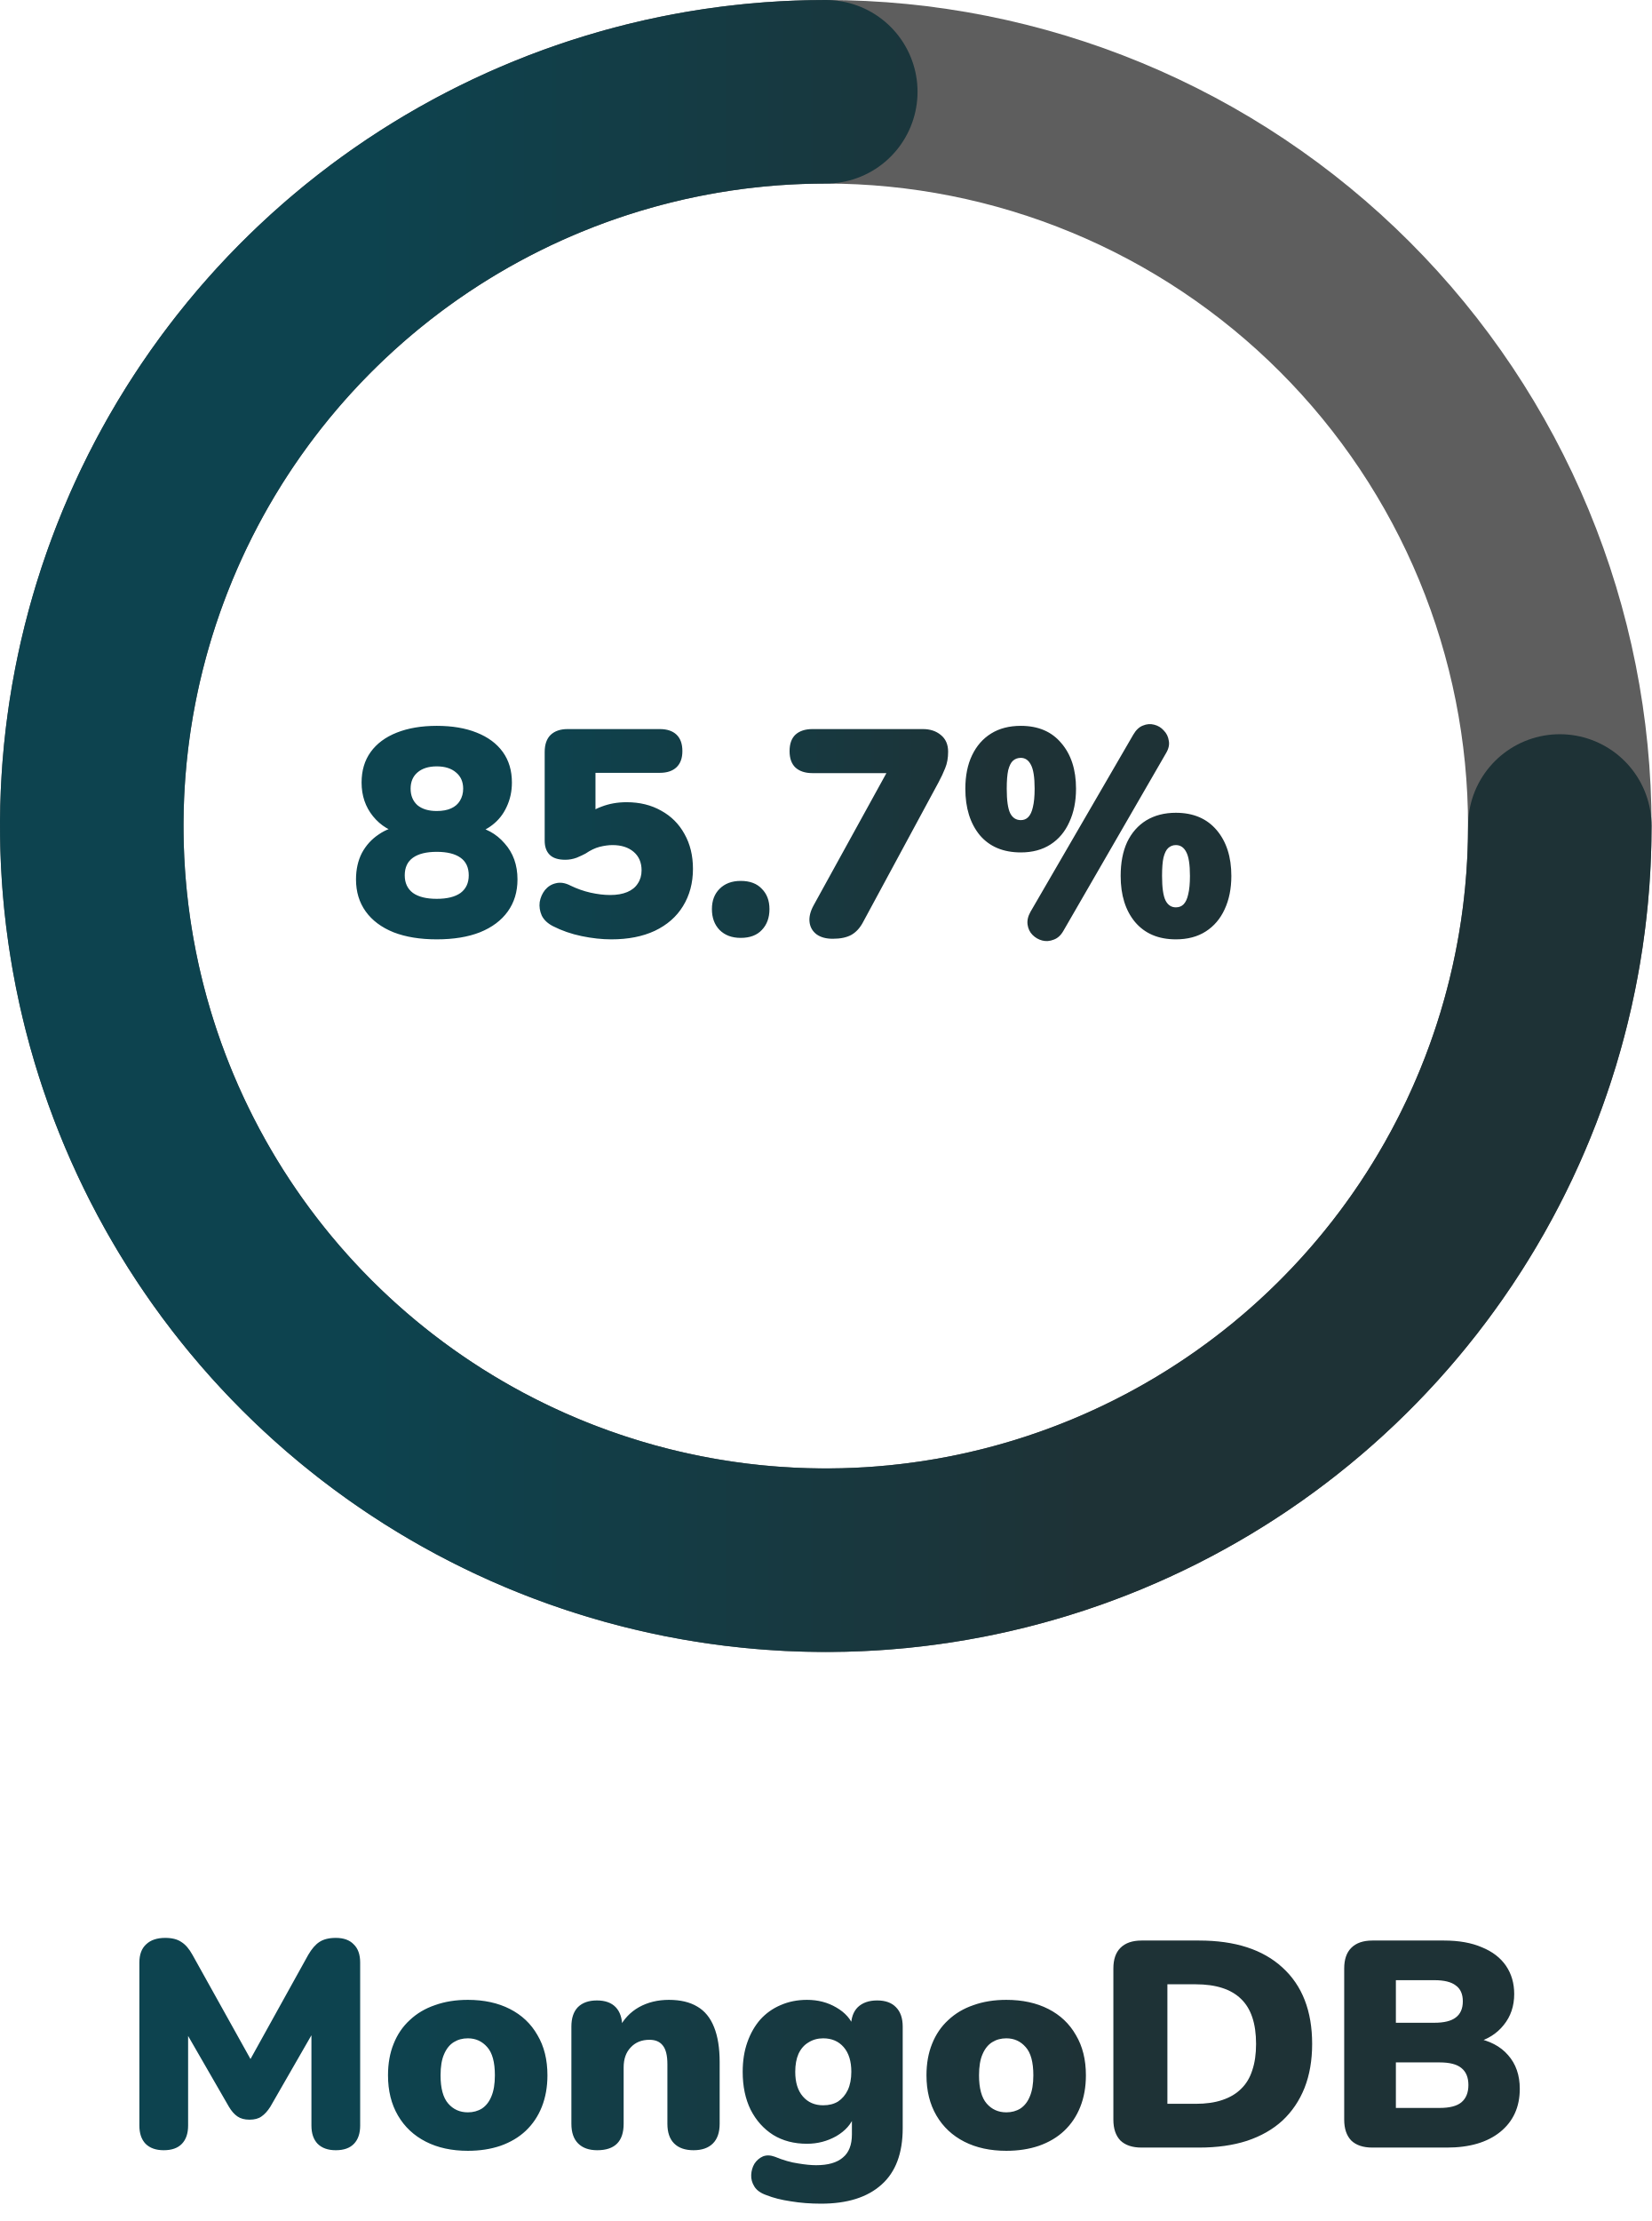
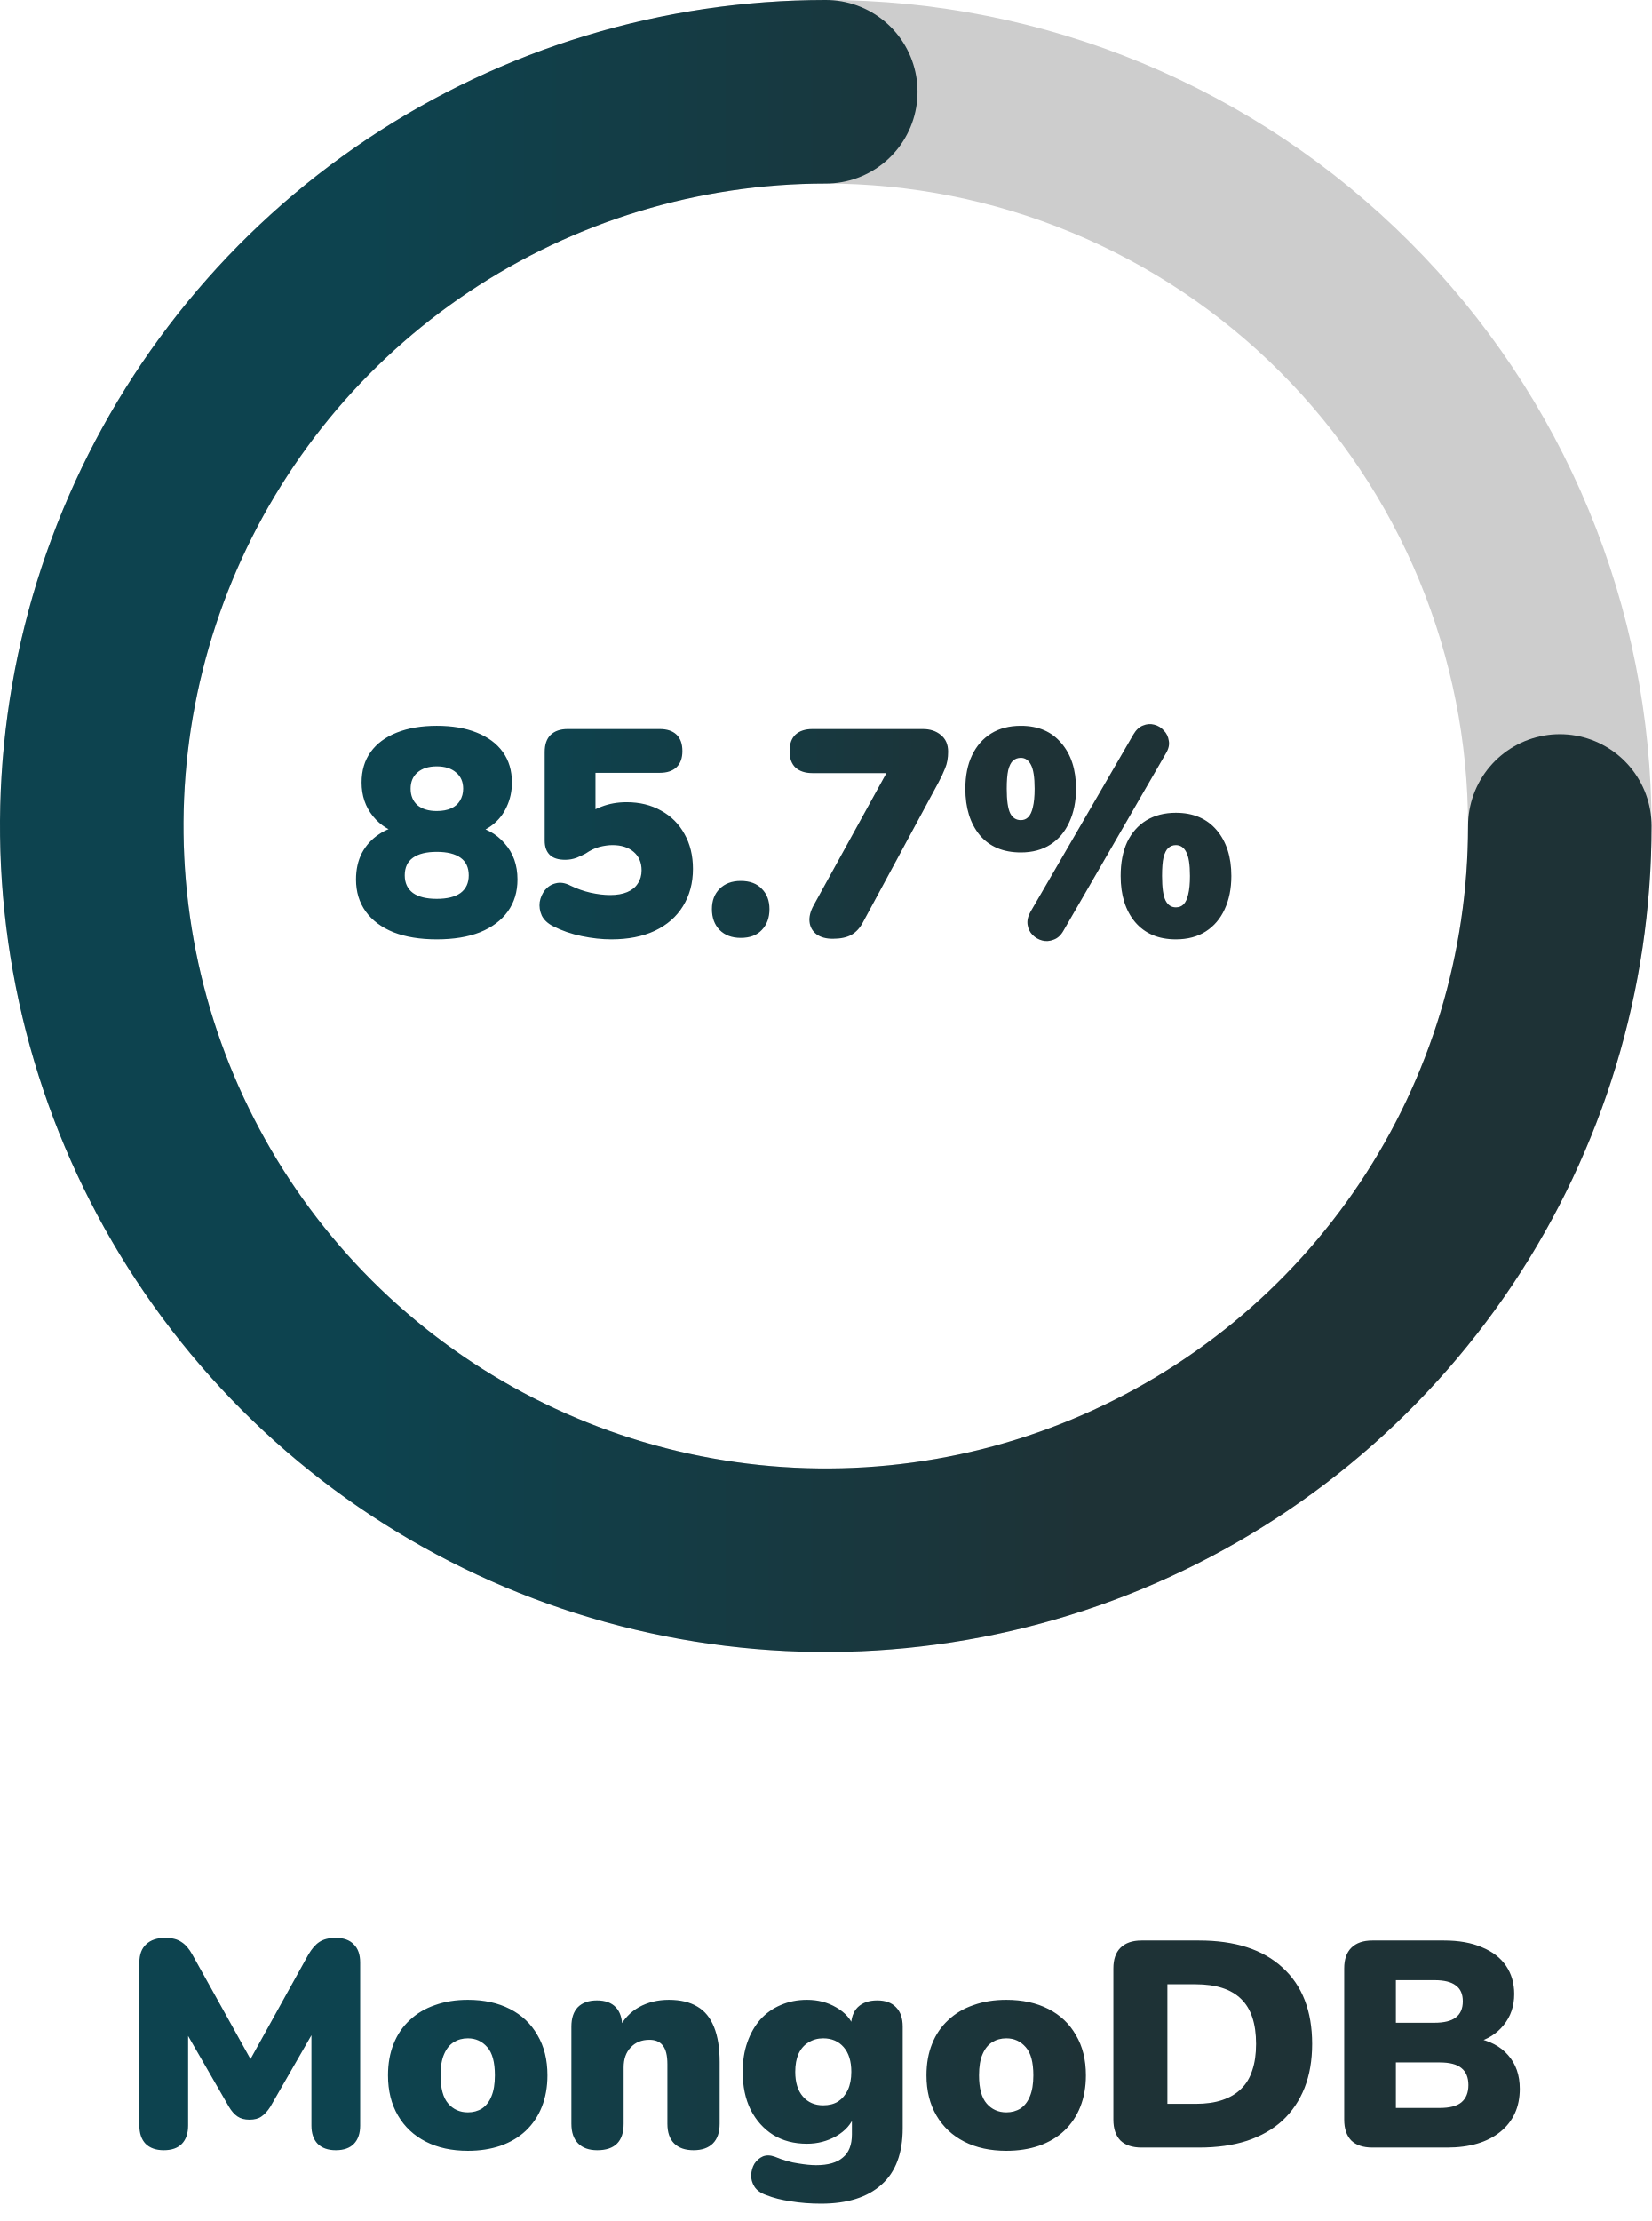
<svg xmlns="http://www.w3.org/2000/svg" width="90" height="121" viewBox="0 0 90 121" fill="none">
-   <path d="M45 85C39.747 85 34.546 83.965 29.693 81.955C24.84 79.945 20.43 76.999 16.716 73.284C13.001 69.57 10.055 65.16 8.045 60.307C6.035 55.454 5 50.253 5 45C5 39.747 6.035 34.546 8.045 29.693C10.055 24.84 13.001 20.43 16.716 16.716C20.43 13.001 24.84 10.055 29.693 8.045C34.546 6.035 39.747 5 45 5C50.253 5 55.454 6.035 60.307 8.045C65.16 10.055 69.57 13.001 73.284 16.716C76.999 20.43 79.945 24.84 81.955 29.693C83.965 34.546 85 39.747 85 45C85 50.253 83.965 55.454 81.955 60.307C79.945 65.16 76.999 69.57 73.284 73.284C69.57 76.999 65.16 79.945 60.307 81.955C55.454 83.965 50.253 85 45 85L45 85Z" stroke="#5E5E5E" stroke-width="10" />
+   <path d="M45 85C39.747 85 34.546 83.965 29.693 81.955C24.84 79.945 20.43 76.999 16.716 73.284C13.001 69.57 10.055 65.16 8.045 60.307C6.035 55.454 5 50.253 5 45C5 39.747 6.035 34.546 8.045 29.693C10.055 24.84 13.001 20.43 16.716 16.716C20.43 13.001 24.84 10.055 29.693 8.045C34.546 6.035 39.747 5 45 5C50.253 5 55.454 6.035 60.307 8.045C65.16 10.055 69.57 13.001 73.284 16.716C76.999 20.43 79.945 24.84 81.955 29.693C83.965 34.546 85 39.747 85 45C85 50.253 83.965 55.454 81.955 60.307C79.945 65.16 76.999 69.57 73.284 73.284C69.57 76.999 65.16 79.945 60.307 81.955C55.454 83.965 50.253 85 45 85L45 85Z" stroke="#cdcdcd" stroke-width="10" />
  <path d="M85 45C85 52.911 82.654 60.645 78.259 67.223C73.864 73.801 67.616 78.928 60.307 81.955C52.998 84.983 44.956 85.775 37.196 84.231C29.437 82.688 22.31 78.878 16.716 73.284C11.122 67.69 7.312 60.563 5.769 52.804C4.225 45.044 5.017 37.002 8.045 29.693C11.072 22.384 16.199 16.137 22.777 11.741C29.355 7.346 37.089 5 45 5" stroke="url(#paint0_linear_8_1155)" stroke-width="10" stroke-linecap="round" />
  <path d="M23.8 51.176C22.893 51.176 22.109 51.048 21.448 50.792C20.787 50.525 20.28 50.147 19.928 49.656C19.576 49.165 19.4 48.584 19.4 47.912C19.4 47.368 19.507 46.888 19.72 46.472C19.944 46.056 20.248 45.72 20.632 45.464C21.016 45.197 21.453 45.037 21.944 44.984V45.448C21.283 45.309 20.744 44.984 20.328 44.472C19.912 43.96 19.704 43.347 19.704 42.632C19.704 41.981 19.869 41.427 20.2 40.968C20.531 40.509 21.005 40.157 21.624 39.912C22.243 39.667 22.968 39.544 23.8 39.544C24.643 39.544 25.368 39.667 25.976 39.912C26.595 40.157 27.069 40.509 27.4 40.968C27.731 41.427 27.896 41.981 27.896 42.632C27.896 43.112 27.8 43.555 27.608 43.96C27.427 44.355 27.171 44.68 26.84 44.936C26.52 45.192 26.147 45.357 25.72 45.432V44.984C26.445 45.091 27.037 45.411 27.496 45.944C27.965 46.467 28.2 47.123 28.2 47.912C28.2 48.584 28.024 49.165 27.672 49.656C27.32 50.147 26.813 50.525 26.152 50.792C25.501 51.048 24.717 51.176 23.8 51.176ZM23.8 48.968C24.365 48.968 24.797 48.861 25.096 48.648C25.395 48.424 25.544 48.104 25.544 47.688C25.544 47.261 25.395 46.941 25.096 46.728C24.797 46.515 24.365 46.408 23.8 46.408C23.235 46.408 22.803 46.515 22.504 46.728C22.205 46.941 22.056 47.261 22.056 47.688C22.056 48.104 22.205 48.424 22.504 48.648C22.803 48.861 23.235 48.968 23.8 48.968ZM23.8 44.184C24.109 44.184 24.371 44.136 24.584 44.04C24.797 43.944 24.957 43.805 25.064 43.624C25.181 43.432 25.24 43.213 25.24 42.968C25.24 42.595 25.112 42.301 24.856 42.088C24.6 41.864 24.248 41.752 23.8 41.752C23.352 41.752 23 41.864 22.744 42.088C22.499 42.301 22.376 42.595 22.376 42.968C22.376 43.341 22.499 43.64 22.744 43.864C23 44.077 23.352 44.184 23.8 44.184ZM33.314 51.176C32.802 51.176 32.263 51.117 31.698 51C31.132 50.883 30.61 50.701 30.13 50.456C29.842 50.307 29.639 50.115 29.522 49.88C29.415 49.635 29.378 49.389 29.41 49.144C29.452 48.899 29.548 48.68 29.698 48.488C29.858 48.296 30.055 48.173 30.29 48.12C30.535 48.056 30.802 48.099 31.09 48.248C31.442 48.419 31.804 48.547 32.178 48.632C32.562 48.717 32.919 48.76 33.25 48.76C33.612 48.76 33.922 48.707 34.178 48.6C34.434 48.493 34.626 48.339 34.754 48.136C34.892 47.933 34.962 47.693 34.962 47.416C34.962 46.989 34.818 46.653 34.53 46.408C34.242 46.163 33.858 46.04 33.378 46.04C33.164 46.04 32.93 46.072 32.674 46.136C32.428 46.2 32.172 46.323 31.906 46.504C31.788 46.568 31.628 46.643 31.426 46.728C31.223 46.803 31.015 46.84 30.802 46.84C30.418 46.84 30.135 46.749 29.954 46.568C29.772 46.387 29.682 46.131 29.682 45.8V40.968C29.682 40.563 29.788 40.253 30.002 40.04C30.226 39.827 30.535 39.72 30.93 39.72H35.954C36.348 39.72 36.652 39.821 36.866 40.024C37.079 40.227 37.186 40.525 37.186 40.92C37.186 41.304 37.079 41.597 36.866 41.8C36.652 42.003 36.348 42.104 35.954 42.104H32.45V44.616H31.778C32.034 44.317 32.37 44.093 32.786 43.944C33.202 43.784 33.655 43.704 34.146 43.704C34.86 43.704 35.49 43.859 36.034 44.168C36.578 44.467 36.999 44.888 37.298 45.432C37.607 45.976 37.762 46.611 37.762 47.336C37.762 48.104 37.58 48.781 37.218 49.368C36.866 49.944 36.354 50.392 35.682 50.712C35.02 51.021 34.231 51.176 33.314 51.176ZM40.364 51.096C39.883 51.096 39.499 50.952 39.212 50.664C38.934 50.376 38.795 49.997 38.795 49.528C38.795 49.069 38.934 48.701 39.212 48.424C39.499 48.136 39.883 47.992 40.364 47.992C40.865 47.992 41.249 48.136 41.516 48.424C41.793 48.701 41.931 49.069 41.931 49.528C41.931 49.997 41.793 50.376 41.516 50.664C41.249 50.952 40.865 51.096 40.364 51.096ZM45.379 51.144C45.016 51.144 44.723 51.064 44.499 50.904C44.275 50.733 44.147 50.509 44.115 50.232C44.083 49.955 44.157 49.651 44.339 49.32L48.771 41.272V42.12H44.275C43.88 42.12 43.571 42.019 43.347 41.816C43.133 41.613 43.027 41.315 43.027 40.92C43.027 40.525 43.133 40.227 43.347 40.024C43.571 39.821 43.88 39.72 44.275 39.72H50.291C50.685 39.72 51.011 39.827 51.267 40.04C51.533 40.253 51.667 40.557 51.667 40.952C51.667 41.293 51.614 41.592 51.507 41.848C51.411 42.093 51.288 42.355 51.139 42.632L47.043 50.216C46.872 50.547 46.654 50.787 46.387 50.936C46.131 51.075 45.795 51.144 45.379 51.144ZM57.949 50.712C57.81 50.957 57.634 51.117 57.421 51.192C57.207 51.277 56.999 51.293 56.797 51.24C56.594 51.187 56.418 51.085 56.269 50.936C56.119 50.787 56.029 50.6 55.997 50.376C55.965 50.152 56.018 49.917 56.157 49.672L61.757 40.024C61.906 39.768 62.082 39.603 62.285 39.528C62.487 39.443 62.69 39.427 62.893 39.48C63.106 39.533 63.282 39.64 63.421 39.8C63.57 39.949 63.661 40.136 63.693 40.36C63.735 40.573 63.682 40.803 63.533 41.048L57.949 50.712ZM55.629 46.44C54.669 46.44 53.922 46.125 53.389 45.496C52.866 44.856 52.605 44.013 52.605 42.968C52.605 42.264 52.727 41.656 52.973 41.144C53.218 40.632 53.565 40.237 54.013 39.96C54.461 39.683 54.999 39.544 55.629 39.544C56.578 39.544 57.314 39.859 57.837 40.488C58.37 41.107 58.637 41.933 58.637 42.968C58.637 43.661 58.514 44.269 58.269 44.792C58.034 45.315 57.693 45.72 57.245 46.008C56.797 46.296 56.258 46.44 55.629 46.44ZM55.629 44.68C55.789 44.68 55.922 44.627 56.029 44.52C56.146 44.403 56.231 44.221 56.285 43.976C56.349 43.72 56.381 43.384 56.381 42.968C56.381 42.339 56.311 41.901 56.173 41.656C56.045 41.411 55.863 41.288 55.629 41.288C55.458 41.288 55.314 41.341 55.197 41.448C55.09 41.544 55.005 41.715 54.941 41.96C54.887 42.205 54.861 42.541 54.861 42.968C54.861 43.608 54.925 44.056 55.053 44.312C55.181 44.557 55.373 44.68 55.629 44.68ZM64.077 51.176C63.127 51.176 62.386 50.861 61.853 50.232C61.33 49.603 61.069 48.765 61.069 47.72C61.069 47.005 61.186 46.392 61.421 45.88C61.666 45.368 62.013 44.973 62.461 44.696C62.919 44.419 63.458 44.28 64.077 44.28C65.026 44.28 65.767 44.595 66.301 45.224C66.834 45.853 67.101 46.685 67.101 47.72C67.101 48.413 66.978 49.021 66.733 49.544C66.498 50.056 66.157 50.456 65.709 50.744C65.261 51.032 64.717 51.176 64.077 51.176ZM64.077 49.432C64.247 49.432 64.386 49.379 64.493 49.272C64.61 49.155 64.695 48.973 64.749 48.728C64.813 48.472 64.845 48.136 64.845 47.72C64.845 47.091 64.775 46.653 64.637 46.408C64.509 46.163 64.322 46.04 64.077 46.04C63.917 46.04 63.778 46.093 63.661 46.2C63.554 46.296 63.469 46.467 63.405 46.712C63.351 46.947 63.325 47.283 63.325 47.72C63.325 48.36 63.389 48.808 63.517 49.064C63.645 49.309 63.831 49.432 64.077 49.432Z" fill="url(#paint1_linear_8_1155)" />
  <path d="M8.923 117.144C8.496 117.144 8.166 117.027 7.931 116.792C7.707 116.557 7.595 116.227 7.595 115.8V106.92C7.595 106.483 7.718 106.152 7.963 105.928C8.208 105.693 8.555 105.576 9.003 105.576C9.376 105.576 9.67 105.651 9.883 105.8C10.107 105.939 10.31 106.173 10.491 106.504L13.931 112.68H13.371L16.795 106.504C16.987 106.173 17.19 105.939 17.403 105.8C17.627 105.651 17.926 105.576 18.299 105.576C18.726 105.576 19.051 105.693 19.275 105.928C19.51 106.152 19.627 106.483 19.627 106.92V115.8C19.627 116.227 19.515 116.557 19.291 116.792C19.067 117.027 18.736 117.144 18.299 117.144C17.872 117.144 17.542 117.027 17.307 116.792C17.083 116.557 16.971 116.227 16.971 115.8V110.296H17.307L14.731 114.776C14.582 115.011 14.422 115.187 14.251 115.304C14.091 115.421 13.872 115.48 13.595 115.48C13.328 115.48 13.11 115.421 12.939 115.304C12.768 115.187 12.614 115.011 12.475 114.776L9.883 110.28H10.251V115.8C10.251 116.227 10.139 116.557 9.915 116.792C9.691 117.027 9.36 117.144 8.923 117.144ZM25.496 117.176C24.621 117.176 23.858 117.011 23.208 116.68C22.557 116.349 22.05 115.875 21.688 115.256C21.325 114.637 21.144 113.907 21.144 113.064C21.144 112.424 21.245 111.853 21.448 111.352C21.65 110.84 21.944 110.408 22.328 110.056C22.712 109.693 23.17 109.421 23.704 109.24C24.237 109.048 24.834 108.952 25.496 108.952C26.37 108.952 27.133 109.117 27.784 109.448C28.434 109.779 28.936 110.253 29.288 110.872C29.65 111.48 29.832 112.211 29.832 113.064C29.832 113.693 29.73 114.264 29.528 114.776C29.325 115.288 29.032 115.725 28.648 116.088C28.274 116.44 27.816 116.712 27.272 116.904C26.738 117.085 26.146 117.176 25.496 117.176ZM25.496 115.08C25.784 115.08 26.04 115.011 26.264 114.872C26.488 114.723 26.658 114.504 26.776 114.216C26.904 113.917 26.968 113.533 26.968 113.064C26.968 112.349 26.829 111.837 26.552 111.528C26.274 111.208 25.922 111.048 25.496 111.048C25.208 111.048 24.952 111.117 24.728 111.256C24.504 111.395 24.328 111.613 24.2 111.912C24.072 112.2 24.008 112.584 24.008 113.064C24.008 113.768 24.146 114.28 24.424 114.6C24.701 114.92 25.058 115.08 25.496 115.08ZM32.545 117.144C32.097 117.144 31.75 117.021 31.505 116.776C31.259 116.531 31.137 116.173 31.137 115.704V110.408C31.137 109.949 31.254 109.597 31.489 109.352C31.734 109.107 32.081 108.984 32.529 108.984C32.977 108.984 33.318 109.107 33.553 109.352C33.787 109.597 33.905 109.949 33.905 110.408V111.16L33.729 110.504C33.985 110.003 34.347 109.619 34.817 109.352C35.297 109.085 35.841 108.952 36.449 108.952C37.078 108.952 37.595 109.075 38.001 109.32C38.406 109.555 38.71 109.928 38.913 110.44C39.115 110.941 39.217 111.576 39.217 112.344V115.704C39.217 116.173 39.094 116.531 38.849 116.776C38.603 117.021 38.251 117.144 37.793 117.144C37.334 117.144 36.982 117.021 36.737 116.776C36.491 116.531 36.369 116.173 36.369 115.704V112.456C36.369 111.976 36.283 111.635 36.113 111.432C35.953 111.229 35.713 111.128 35.393 111.128C34.966 111.128 34.625 111.267 34.369 111.544C34.113 111.811 33.985 112.173 33.985 112.632V115.704C33.985 116.664 33.505 117.144 32.545 117.144ZM44.744 120.056C44.157 120.056 43.608 120.013 43.096 119.928C42.584 119.853 42.141 119.741 41.768 119.592C41.459 119.485 41.24 119.331 41.112 119.128C40.984 118.925 40.925 118.712 40.936 118.488C40.947 118.264 41.005 118.061 41.112 117.88C41.229 117.699 41.384 117.565 41.576 117.48C41.768 117.405 41.981 117.411 42.216 117.496C42.685 117.688 43.112 117.811 43.496 117.864C43.88 117.928 44.205 117.96 44.472 117.96C45.123 117.96 45.608 117.821 45.928 117.544C46.258 117.277 46.424 116.856 46.424 116.28V115.272H46.552C46.392 115.72 46.066 116.088 45.576 116.376C45.085 116.653 44.552 116.792 43.976 116.792C43.272 116.792 42.658 116.632 42.136 116.312C41.613 115.981 41.203 115.523 40.904 114.936C40.616 114.349 40.472 113.661 40.472 112.872C40.472 112.275 40.557 111.736 40.728 111.256C40.898 110.776 41.133 110.365 41.432 110.024C41.741 109.683 42.109 109.421 42.536 109.24C42.973 109.048 43.453 108.952 43.976 108.952C44.573 108.952 45.106 109.091 45.576 109.368C46.056 109.645 46.376 110.008 46.536 110.456L46.376 111.112V110.408C46.376 109.949 46.498 109.597 46.744 109.352C47 109.107 47.352 108.984 47.8 108.984C48.248 108.984 48.589 109.107 48.824 109.352C49.069 109.597 49.192 109.949 49.192 110.408V115.944C49.192 117.309 48.808 118.333 48.04 119.016C47.272 119.709 46.173 120.056 44.744 120.056ZM44.856 114.696C45.176 114.696 45.448 114.627 45.672 114.488C45.896 114.339 46.072 114.131 46.2 113.864C46.328 113.587 46.392 113.256 46.392 112.872C46.392 112.296 46.253 111.848 45.976 111.528C45.699 111.208 45.325 111.048 44.856 111.048C44.557 111.048 44.291 111.123 44.056 111.272C43.821 111.411 43.64 111.619 43.512 111.896C43.395 112.163 43.336 112.488 43.336 112.872C43.336 113.448 43.474 113.896 43.752 114.216C44.029 114.536 44.397 114.696 44.856 114.696ZM54.839 117.176C53.965 117.176 53.202 117.011 52.551 116.68C51.901 116.349 51.394 115.875 51.031 115.256C50.669 114.637 50.487 113.907 50.487 113.064C50.487 112.424 50.589 111.853 50.791 111.352C50.994 110.84 51.287 110.408 51.671 110.056C52.055 109.693 52.514 109.421 53.047 109.24C53.581 109.048 54.178 108.952 54.839 108.952C55.714 108.952 56.477 109.117 57.127 109.448C57.778 109.779 58.279 110.253 58.631 110.872C58.994 111.48 59.175 112.211 59.175 113.064C59.175 113.693 59.074 114.264 58.871 114.776C58.669 115.288 58.375 115.725 57.991 116.088C57.618 116.44 57.159 116.712 56.615 116.904C56.082 117.085 55.49 117.176 54.839 117.176ZM54.839 115.08C55.127 115.08 55.383 115.011 55.607 114.872C55.831 114.723 56.002 114.504 56.119 114.216C56.247 113.917 56.311 113.533 56.311 113.064C56.311 112.349 56.173 111.837 55.895 111.528C55.618 111.208 55.266 111.048 54.839 111.048C54.551 111.048 54.295 111.117 54.071 111.256C53.847 111.395 53.671 111.613 53.543 111.912C53.415 112.2 53.351 112.584 53.351 113.064C53.351 113.768 53.49 114.28 53.767 114.6C54.045 114.92 54.402 115.08 54.839 115.08ZM62.208 117C61.707 117 61.323 116.872 61.056 116.616C60.8 116.349 60.672 115.971 60.672 115.48V107.24C60.672 106.749 60.8 106.376 61.056 106.12C61.323 105.853 61.707 105.72 62.208 105.72H65.344C67.307 105.72 68.822 106.211 69.888 107.192C70.966 108.173 71.504 109.56 71.504 111.352C71.504 112.248 71.366 113.048 71.088 113.752C70.811 114.445 70.411 115.037 69.888 115.528C69.366 116.008 68.72 116.376 67.952 116.632C67.195 116.877 66.326 117 65.344 117H62.208ZM63.616 114.616H65.152C65.718 114.616 66.203 114.547 66.608 114.408C67.024 114.269 67.366 114.067 67.632 113.8C67.91 113.533 68.112 113.197 68.24 112.792C68.379 112.387 68.448 111.907 68.448 111.352C68.448 110.243 68.176 109.427 67.632 108.904C67.088 108.371 66.262 108.104 65.152 108.104H63.616V114.616ZM74.787 117C74.285 117 73.901 116.872 73.635 116.616C73.379 116.349 73.251 115.971 73.251 115.48V107.24C73.251 106.749 73.379 106.376 73.635 106.12C73.901 105.853 74.285 105.72 74.787 105.72H78.691C79.501 105.72 80.189 105.843 80.755 106.088C81.331 106.323 81.768 106.659 82.067 107.096C82.365 107.533 82.515 108.045 82.515 108.632C82.515 109.293 82.323 109.859 81.939 110.328C81.565 110.797 81.053 111.117 80.403 111.288V111.032C81.171 111.171 81.763 111.48 82.179 111.96C82.605 112.44 82.819 113.053 82.819 113.8C82.819 114.792 82.461 115.576 81.747 116.152C81.043 116.717 80.077 117 78.851 117H74.787ZM76.067 114.84H78.451C78.995 114.84 79.389 114.739 79.635 114.536C79.891 114.323 80.019 114.008 80.019 113.592C80.019 113.176 79.891 112.867 79.635 112.664C79.389 112.461 78.995 112.36 78.451 112.36H76.067V114.84ZM76.067 110.2H78.163C78.696 110.2 79.085 110.104 79.331 109.912C79.587 109.72 79.715 109.427 79.715 109.032C79.715 108.637 79.587 108.349 79.331 108.168C79.085 107.976 78.696 107.88 78.163 107.88H76.067V110.2Z" fill="url(#paint2_linear_8_1155)" />
  <defs>
    <linearGradient id="paint0_linear_8_1155" x1="5" y1="45" x2="85" y2="45" gradientUnits="userSpaceOnUse">
      <stop offset="0.186" stop-color="#0D434F" />
      <stop offset="0.678" stop-color="#1E3236" />
    </linearGradient>
    <linearGradient id="paint1_linear_8_1155" x1="19" y1="44.5" x2="71" y2="44.5" gradientUnits="userSpaceOnUse">
      <stop offset="0.186" stop-color="#0D434F" />
      <stop offset="0.678" stop-color="#1E3236" />
    </linearGradient>
    <linearGradient id="paint2_linear_8_1155" x1="5" y1="110.5" x2="85" y2="110.5" gradientUnits="userSpaceOnUse">
      <stop offset="0.186" stop-color="#0D434F" />
      <stop offset="0.678" stop-color="#1E3236" />
    </linearGradient>
  </defs>
</svg>
